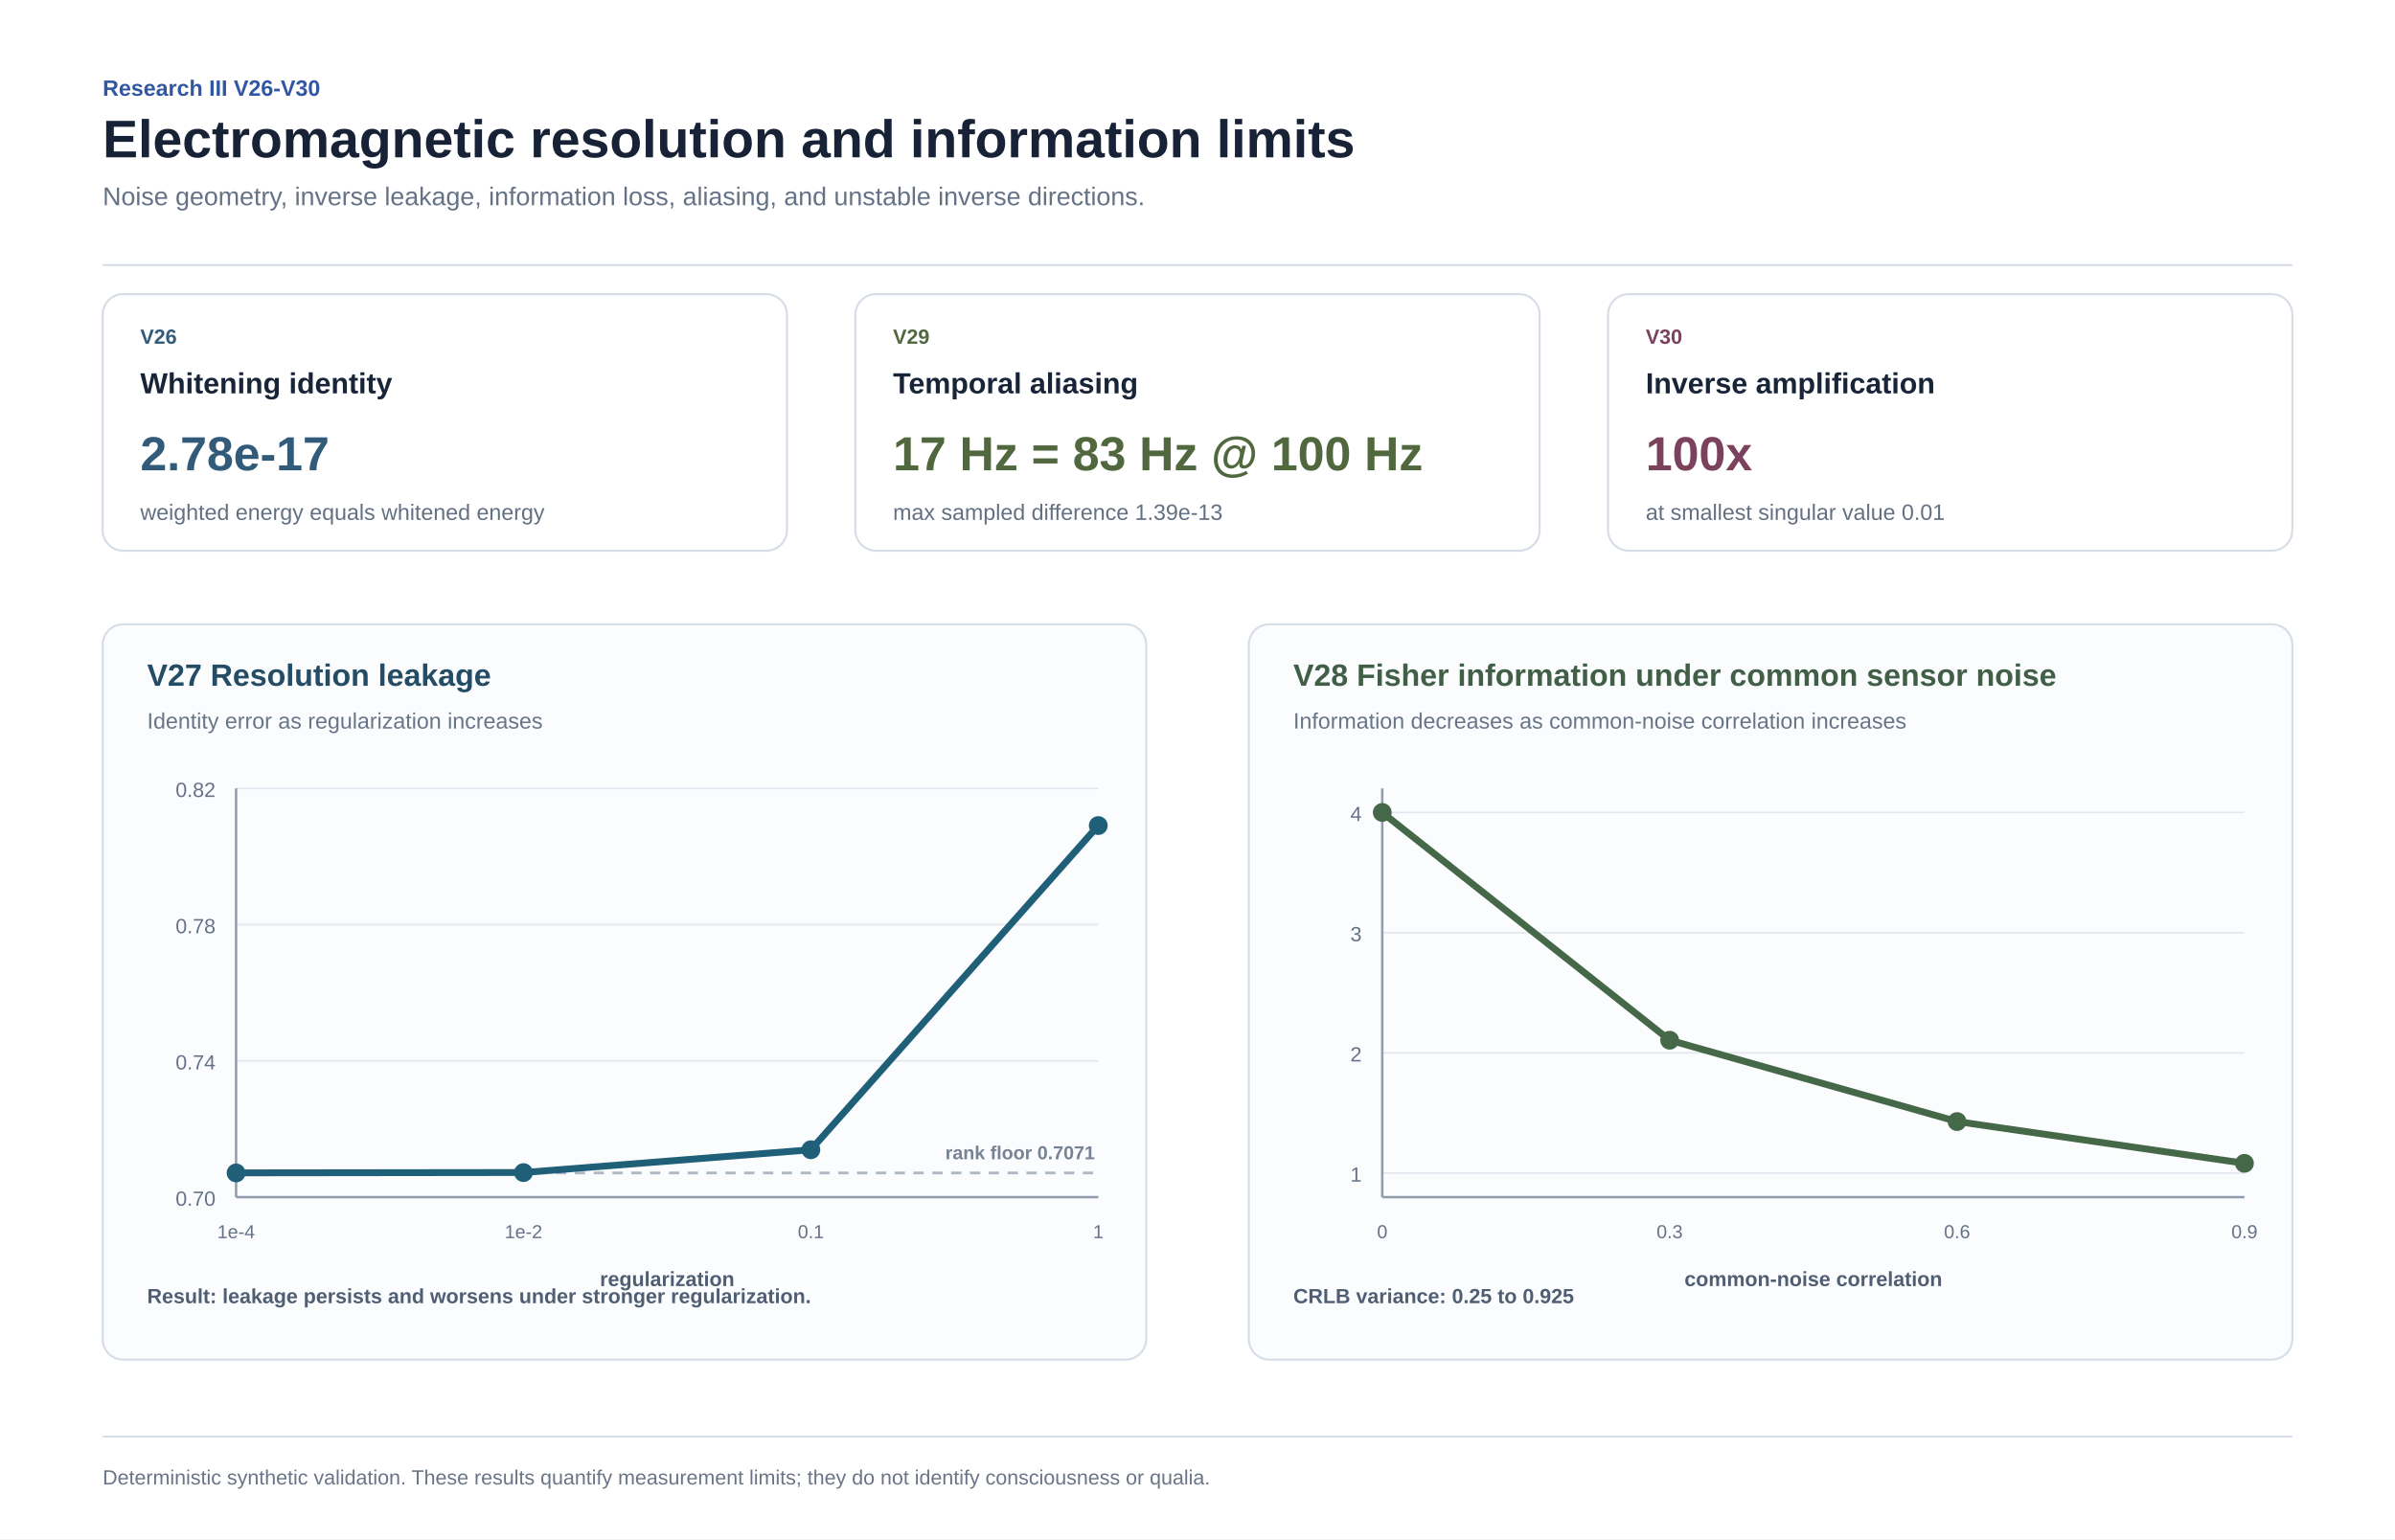
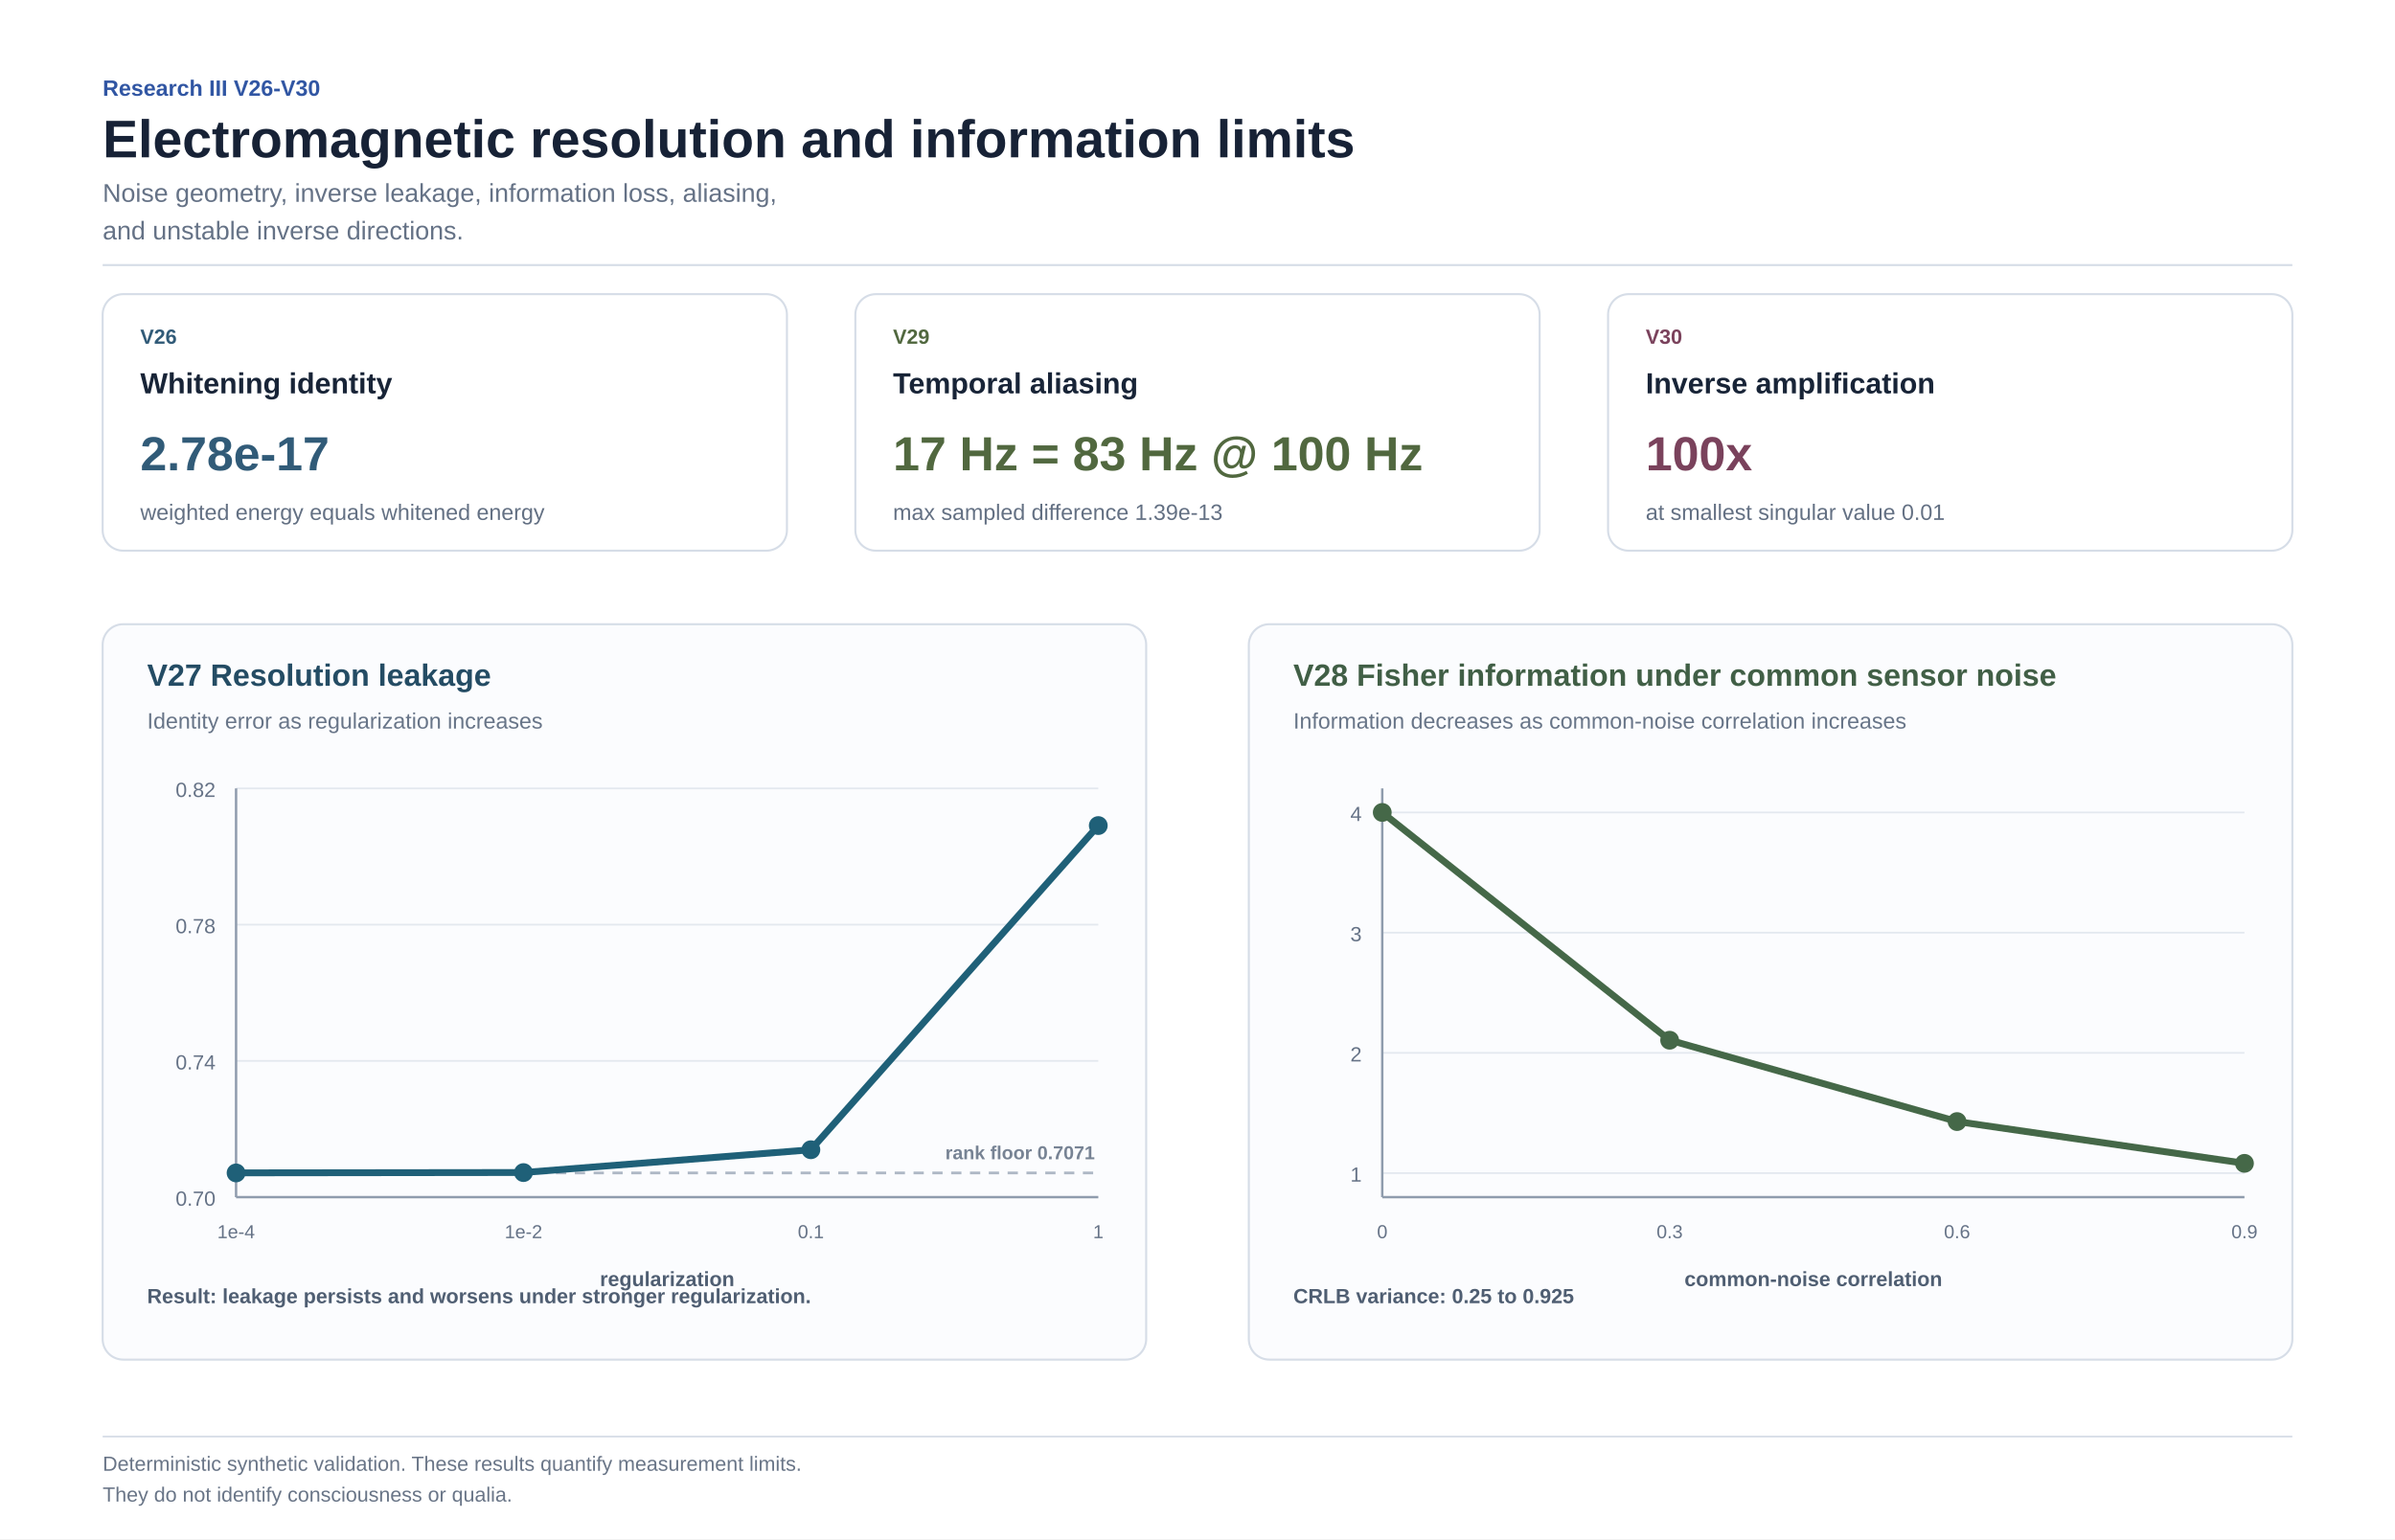
<svg xmlns="http://www.w3.org/2000/svg" width="1400" height="900" viewBox="0 0 1400 900">
  <rect x="0" y="0" width="1400" height="900" rx="0" fill="#ffffff" stroke="none" stroke-width="0" />
  <text x="60" y="56" text-anchor="start" font-family="Arial, Helvetica, sans-serif" font-size="13" font-weight="700" fill="#3156a3">Research III V26-V30</text>
  <text x="60" y="92" text-anchor="start" font-family="Arial, Helvetica, sans-serif" font-size="31" font-weight="700" fill="#172236">Electromagnetic resolution and information limits</text>
-   <text x="60" y="120" text-anchor="start" font-family="Arial, Helvetica, sans-serif" font-size="15" font-weight="400" fill="#657286">Noise geometry, inverse leakage, information loss, aliasing, and unstable inverse directions.</text>
+   <text x="60" y="118" text-anchor="start" font-family="Arial, Helvetica, sans-serif" font-size="15" font-weight="400" fill="#657286">Noise geometry, inverse leakage, information loss, aliasing,</text>
+   <text x="60" y="140" text-anchor="start" font-family="Arial, Helvetica, sans-serif" font-size="15" font-weight="400" fill="#657286">and unstable inverse directions.</text>
  <line x1="60" y1="155" x2="1340" y2="155" stroke="#d6dde7" stroke-width="1.2" />
  <rect x="60" y="172" width="400" height="150" rx="12" fill="#ffffff" stroke="#d6dde7" stroke-width="1.2" />
  <text x="82" y="201" text-anchor="start" font-family="Arial, Helvetica, sans-serif" font-size="12" font-weight="700" fill="#315b78">V26</text>
  <text x="82" y="230" text-anchor="start" font-family="Arial, Helvetica, sans-serif" font-size="17" font-weight="700" fill="#182437">Whitening identity</text>
  <text x="82" y="275" text-anchor="start" font-family="Arial, Helvetica, sans-serif" font-size="28" font-weight="700" fill="#315b78">2.78e-17</text>
  <text x="82" y="304" text-anchor="start" font-family="Arial, Helvetica, sans-serif" font-size="13" font-weight="400" fill="#637083">weighted energy equals whitened energy</text>
  <rect x="500" y="172" width="400" height="150" rx="12" fill="#ffffff" stroke="#d6dde7" stroke-width="1.2" />
  <text x="522" y="201" text-anchor="start" font-family="Arial, Helvetica, sans-serif" font-size="12" font-weight="700" fill="#51683f">V29</text>
  <text x="522" y="230" text-anchor="start" font-family="Arial, Helvetica, sans-serif" font-size="17" font-weight="700" fill="#182437">Temporal aliasing</text>
  <text x="522" y="275" text-anchor="start" font-family="Arial, Helvetica, sans-serif" font-size="28" font-weight="700" fill="#51683f">17 Hz = 83 Hz @ 100 Hz</text>
  <text x="522" y="304" text-anchor="start" font-family="Arial, Helvetica, sans-serif" font-size="13" font-weight="400" fill="#637083">max sampled difference 1.39e-13</text>
  <rect x="940" y="172" width="400" height="150" rx="12" fill="#ffffff" stroke="#d6dde7" stroke-width="1.2" />
  <text x="962" y="201" text-anchor="start" font-family="Arial, Helvetica, sans-serif" font-size="12" font-weight="700" fill="#7a425c">V30</text>
  <text x="962" y="230" text-anchor="start" font-family="Arial, Helvetica, sans-serif" font-size="17" font-weight="700" fill="#182437">Inverse amplification</text>
  <text x="962" y="275" text-anchor="start" font-family="Arial, Helvetica, sans-serif" font-size="28" font-weight="700" fill="#7a425c">100x</text>
  <text x="962" y="304" text-anchor="start" font-family="Arial, Helvetica, sans-serif" font-size="13" font-weight="400" fill="#637083">at smallest singular value 0.01</text>
  <rect x="60" y="365" width="610" height="430" rx="12" fill="#fbfcfe" stroke="#d6dde7" stroke-width="1.2" />
  <text x="86" y="401" text-anchor="start" font-family="Arial, Helvetica, sans-serif" font-size="18" font-weight="700" fill="#244c64">V27  Resolution leakage</text>
  <text x="86" y="426" text-anchor="start" font-family="Arial, Helvetica, sans-serif" font-size="13" font-weight="400" fill="#687588">Identity error as regularization increases</text>
  <line x1="138" y1="700" x2="642" y2="700" stroke="#e3e8ef" stroke-width="1" />
  <text x="126" y="705" text-anchor="end" font-family="Arial, Helvetica, sans-serif" font-size="12" font-weight="400" fill="#657286">0.70</text>
  <line x1="138" y1="620.333" x2="642" y2="620.333" stroke="#e3e8ef" stroke-width="1" />
  <text x="126" y="625.333" text-anchor="end" font-family="Arial, Helvetica, sans-serif" font-size="12" font-weight="400" fill="#657286">0.74</text>
  <line x1="138" y1="540.667" x2="642" y2="540.667" stroke="#e3e8ef" stroke-width="1" />
  <text x="126" y="545.667" text-anchor="end" font-family="Arial, Helvetica, sans-serif" font-size="12" font-weight="400" fill="#657286">0.78</text>
  <line x1="138" y1="461" x2="642" y2="461" stroke="#e3e8ef" stroke-width="1" />
  <text x="126" y="466" text-anchor="end" font-family="Arial, Helvetica, sans-serif" font-size="12" font-weight="400" fill="#657286">0.82</text>
  <line x1="138" y1="461" x2="138" y2="700" stroke="#8f9cad" stroke-width="1.4" />
  <line x1="138" y1="700" x2="642" y2="700" stroke="#8f9cad" stroke-width="1.4" />
  <line x1="138" y1="685.846" x2="642" y2="685.846" stroke="#aeb8c5" stroke-width="1.6" stroke-dasharray="6 5" />
  <text x="640" y="677.846" text-anchor="end" font-family="Arial, Helvetica, sans-serif" font-size="11" font-weight="600" fill="#778394">rank floor 0.7071</text>
  <polyline points="138.0,685.8 306.0,685.6 474.0,672.3 642.0,482.7" fill="none" stroke="#1f6078" stroke-width="4" stroke-linecap="round" stroke-linejoin="round" />
  <circle cx="138" cy="685.846" r="5.5" fill="#1f6078" />
  <circle cx="306" cy="685.647" r="5.5" fill="#1f6078" />
  <circle cx="474" cy="672.285" r="5.5" fill="#1f6078" />
  <circle cx="642" cy="482.731" r="5.5" fill="#1f6078" />
  <text x="138" y="724" text-anchor="middle" font-family="Arial, Helvetica, sans-serif" font-size="11" font-weight="400" fill="#657286">1e-4</text>
  <text x="306" y="724" text-anchor="middle" font-family="Arial, Helvetica, sans-serif" font-size="11" font-weight="400" fill="#657286">1e-2</text>
  <text x="474" y="724" text-anchor="middle" font-family="Arial, Helvetica, sans-serif" font-size="11" font-weight="400" fill="#657286">0.1</text>
  <text x="642" y="724" text-anchor="middle" font-family="Arial, Helvetica, sans-serif" font-size="11" font-weight="400" fill="#657286">1</text>
  <text x="390" y="752" text-anchor="middle" font-family="Arial, Helvetica, sans-serif" font-size="12" font-weight="600" fill="#4f5e72">regularization</text>
  <text x="86" y="762" text-anchor="start" font-family="Arial, Helvetica, sans-serif" font-size="12" font-weight="600" fill="#4f5e72">Result: leakage persists and worsens under stronger regularization.</text>
  <rect x="730" y="365" width="610" height="430" rx="12" fill="#fbfcfe" stroke="#d6dde7" stroke-width="1.2" />
  <text x="756" y="401" text-anchor="start" font-family="Arial, Helvetica, sans-serif" font-size="18" font-weight="700" fill="#415f46">V28  Fisher information under common sensor noise</text>
  <text x="756" y="426" text-anchor="start" font-family="Arial, Helvetica, sans-serif" font-size="13" font-weight="400" fill="#687588">Information decreases as common-noise correlation increases</text>
  <line x1="808" y1="685.941" x2="1312" y2="685.941" stroke="#e3e8ef" stroke-width="1" />
  <text x="796" y="690.941" text-anchor="end" font-family="Arial, Helvetica, sans-serif" font-size="12" font-weight="400" fill="#657286">1</text>
  <line x1="808" y1="615.647" x2="1312" y2="615.647" stroke="#e3e8ef" stroke-width="1" />
  <text x="796" y="620.647" text-anchor="end" font-family="Arial, Helvetica, sans-serif" font-size="12" font-weight="400" fill="#657286">2</text>
  <line x1="808" y1="545.353" x2="1312" y2="545.353" stroke="#e3e8ef" stroke-width="1" />
  <text x="796" y="550.353" text-anchor="end" font-family="Arial, Helvetica, sans-serif" font-size="12" font-weight="400" fill="#657286">3</text>
  <line x1="808" y1="475.059" x2="1312" y2="475.059" stroke="#e3e8ef" stroke-width="1" />
  <text x="796" y="480.059" text-anchor="end" font-family="Arial, Helvetica, sans-serif" font-size="12" font-weight="400" fill="#657286">4</text>
  <line x1="808" y1="461" x2="808" y2="700" stroke="#8f9cad" stroke-width="1.4" />
  <line x1="808" y1="700" x2="1312" y2="700" stroke="#8f9cad" stroke-width="1.4" />
  <polyline points="808.0,475.1 976.0,608.2 1144.0,655.8 1312.0,680.2" fill="none" stroke="#456848" stroke-width="4" stroke-linecap="round" stroke-linejoin="round" />
  <circle cx="808" cy="475.059" r="5.5" fill="#456848" />
  <circle cx="976" cy="608.248" r="5.5" fill="#456848" />
  <circle cx="1144" cy="655.815" r="5.5" fill="#456848" />
  <circle cx="1312" cy="680.242" r="5.5" fill="#456848" />
  <text x="808" y="724" text-anchor="middle" font-family="Arial, Helvetica, sans-serif" font-size="11" font-weight="400" fill="#657286">0</text>
  <text x="976" y="724" text-anchor="middle" font-family="Arial, Helvetica, sans-serif" font-size="11" font-weight="400" fill="#657286">0.3</text>
  <text x="1144" y="724" text-anchor="middle" font-family="Arial, Helvetica, sans-serif" font-size="11" font-weight="400" fill="#657286">0.6</text>
  <text x="1312" y="724" text-anchor="middle" font-family="Arial, Helvetica, sans-serif" font-size="11" font-weight="400" fill="#657286">0.9</text>
  <text x="1060" y="752" text-anchor="middle" font-family="Arial, Helvetica, sans-serif" font-size="12" font-weight="600" fill="#4f5e72">common-noise correlation</text>
  <text x="756" y="762" text-anchor="start" font-family="Arial, Helvetica, sans-serif" font-size="12" font-weight="600" fill="#4f5e72">CRLB variance: 0.25 to 0.925</text>
  <line x1="60" y1="840" x2="1340" y2="840" stroke="#d6dde7" stroke-width="1" />
-   <text x="60" y="868" text-anchor="start" font-family="Arial, Helvetica, sans-serif" font-size="12" font-weight="400" fill="#697587">Deterministic synthetic validation. These results quantify measurement limits; they do not identify consciousness or qualia.</text>
+   <text x="60" y="860" text-anchor="start" font-family="Arial, Helvetica, sans-serif" font-size="12" font-weight="400" fill="#697587">Deterministic synthetic validation. These results quantify measurement limits.</text>
+   <text x="60" y="878" text-anchor="start" font-family="Arial, Helvetica, sans-serif" font-size="12" font-weight="400" fill="#697587">They do not identify consciousness or qualia.</text>
</svg>
